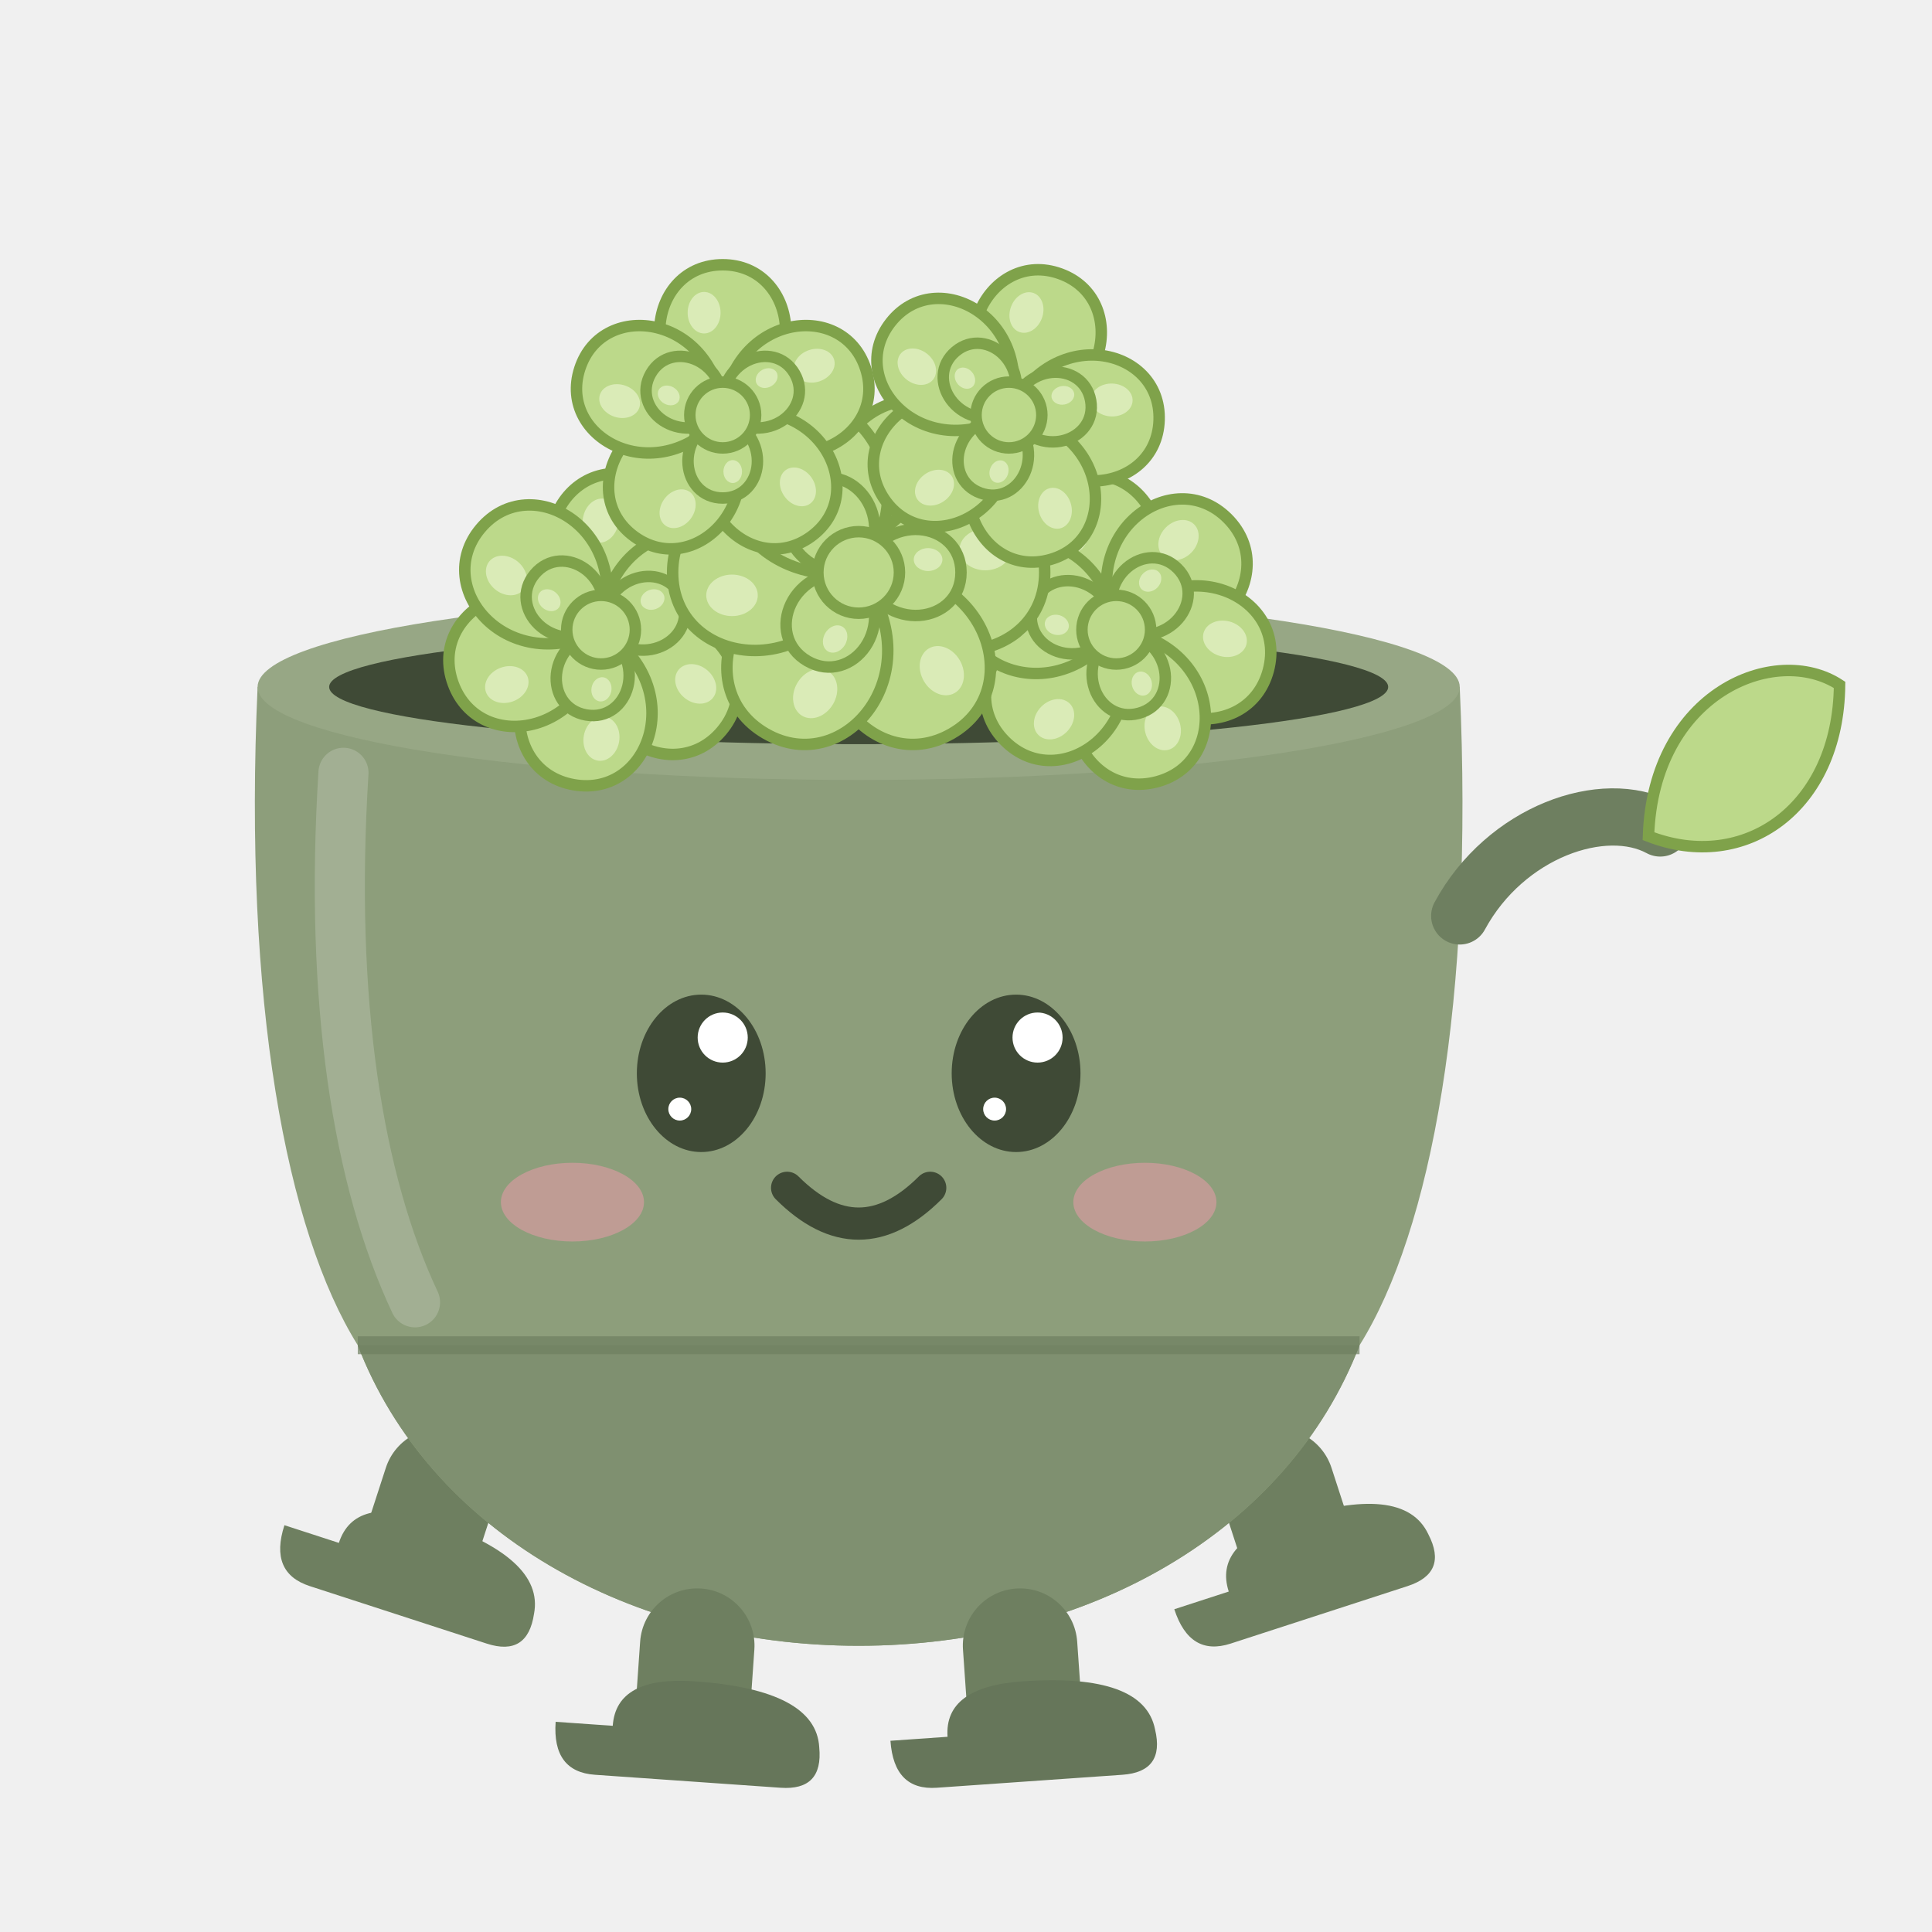
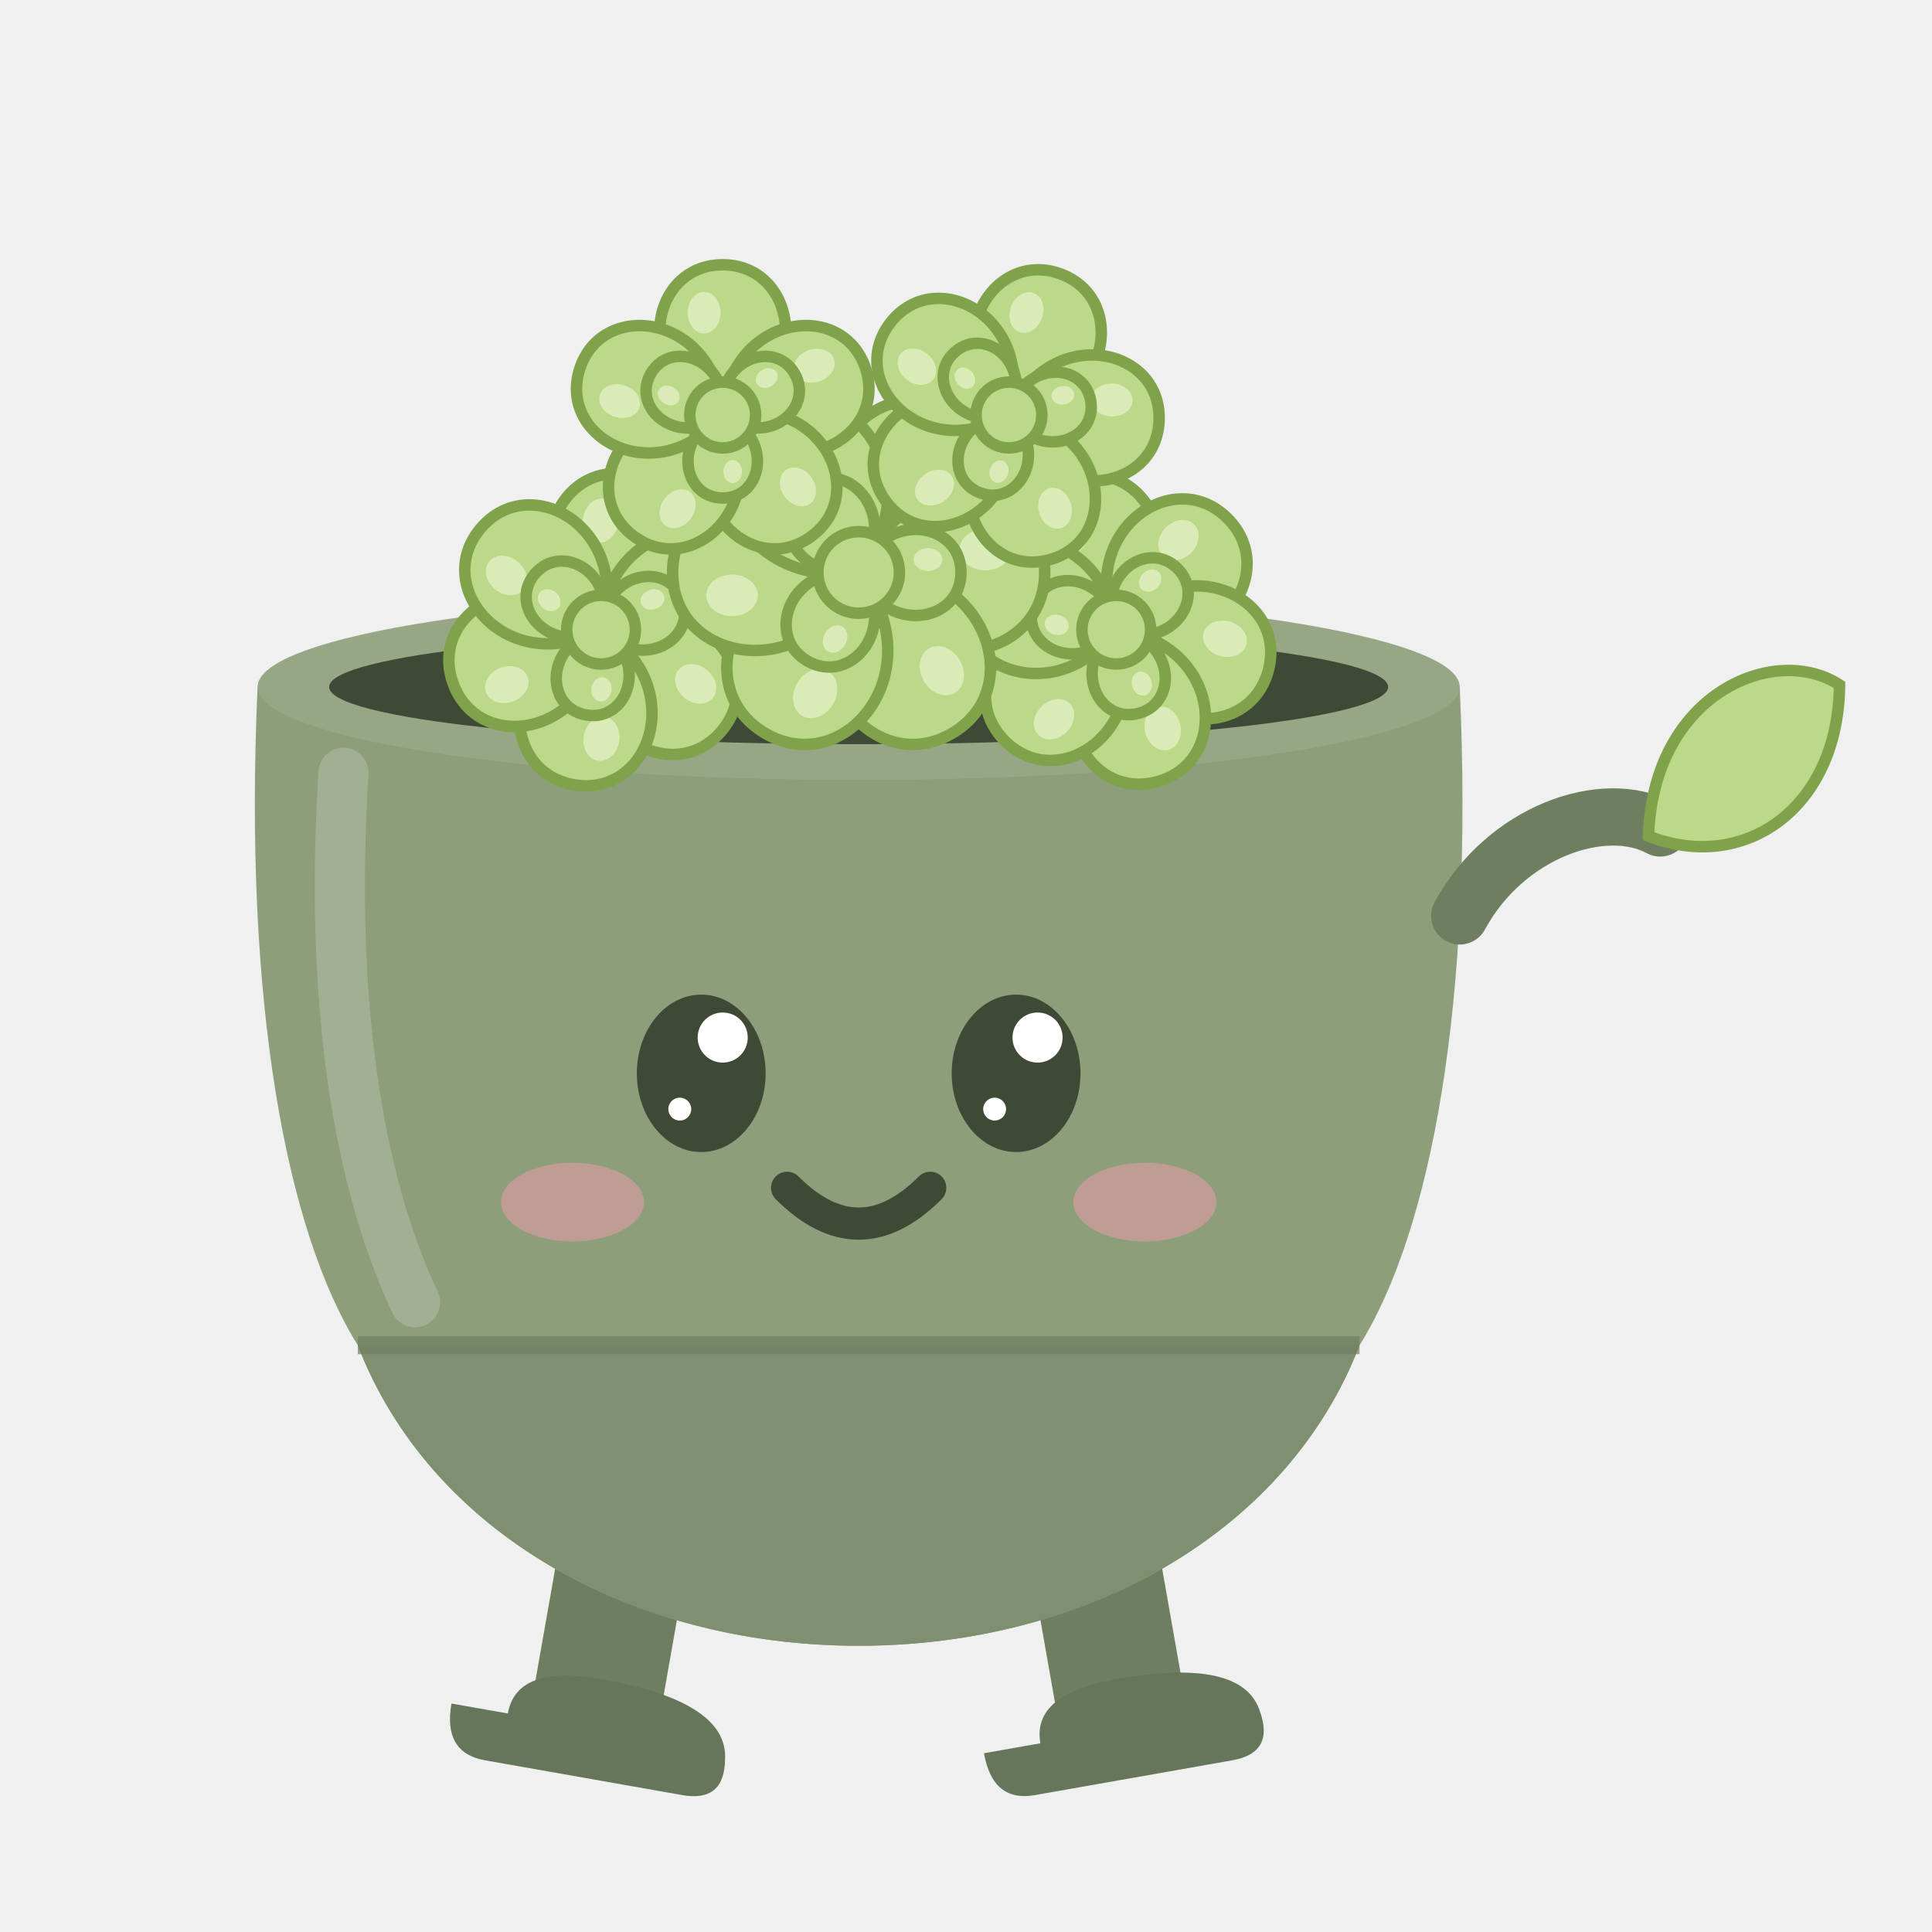
<svg xmlns="http://www.w3.org/2000/svg" viewBox="0 0 270 270">
-   <g transform="translate(64 200) rotate(18)">
-     <rect x="-8.0" y="0" width="16" height="24" rx="8.0" fill="#6E7F60" />
-     <path d="M-11.0 20 q0 -7 11.0 -7 q17.0 0 18.0 8 q1 6 -5 6 h-26 q-6 0 -6 -7z" fill="#6E7F60" />
-   </g>
-   <g transform="translate(176 200) rotate(-18)">
-     <rect x="-8.0" y="0" width="16" height="24" rx="8.0" fill="#6E7F60" />
-     <path d="M-11.0 20 q0 -7 11.0 -7 q17.0 0 18.0 8 q1 6 -5 6 h-26 q-6 0 -6 -7z" fill="#6E7F60" />
+   <g transform="translate(88 212) rotate(10)">
+     <rect x="-9.0" y="0" width="18" height="34" rx="9.0" fill="#6E7F60" />
+     <path d="M-12.0 30 q0 -7 12.0 -7 q18.0 0 19.0 8 q1 6 -5 6 h-28 q-6 0 -6 -7z" fill="#66765A" />
+   </g>
+   <g transform="translate(152 212) rotate(-10)">
+     <rect x="-9.0" y="0" width="18" height="34" rx="9.0" fill="#6E7F60" />
+     <path d="M-12.0 30 q0 -7 12.0 -7 q18.0 0 19.0 8 q1 6 -5 6 h-28 q-6 0 -6 -7z" fill="#66765A" />
  </g>
  <path d="M36 96 C34 140 40 172 50 188 C60 214 88 230 120 230 C152 230 180 214 190 188 C200 172 206 140 204 96Z" fill="#8D9E7B" />
  <path d="M50 188 C60 214 88 230 120 230 C152 230 180 214 190 188 Z" fill="#7F9070" />
  <path d="M50 188 H190" stroke="#6E7F60" stroke-width="2.5" opacity=".7" />
  <path d="M48 108 C46 140 50 165 58 182" stroke="#fff" stroke-width="7" stroke-linecap="round" fill="none" opacity=".18" />
  <ellipse cx="120" cy="96" rx="84" ry="13" fill="#97A785" />
  <ellipse cx="120" cy="96" rx="74" ry="8" fill="#3F4A36" />
  <g transform="translate(84 88) rotate(10.0)">
    <path d="M0 0 C13.6 -5.5 10.9 -22.0 0 -22.0 C-10.9 -22.0 -13.6 -5.5 0 0Z" fill="#BCD98A" stroke="#7FA24A" stroke-width="1.6" />
    <ellipse cx="-2.7" cy="-15.0" rx="2.5" ry="3.1" fill="#E4F2C6" opacity=".75" />
  </g>
  <g transform="translate(84 88) rotate(70.0)">
    <path d="M0 0 C13.6 -5.5 10.9 -22.0 0 -22.0 C-10.9 -22.0 -13.6 -5.5 0 0Z" fill="#BCD98A" stroke="#7FA24A" stroke-width="1.6" />
    <ellipse cx="-2.7" cy="-15.0" rx="2.5" ry="3.1" fill="#E4F2C6" opacity=".75" />
  </g>
  <g transform="translate(84 88) rotate(130.0)">
    <path d="M0 0 C13.6 -5.5 10.9 -22.0 0 -22.0 C-10.9 -22.0 -13.6 -5.5 0 0Z" fill="#BCD98A" stroke="#7FA24A" stroke-width="1.6" />
    <ellipse cx="-2.7" cy="-15.0" rx="2.5" ry="3.1" fill="#E4F2C6" opacity=".75" />
  </g>
  <g transform="translate(84 88) rotate(190.0)">
    <path d="M0 0 C13.6 -5.5 10.9 -22.0 0 -22.0 C-10.9 -22.0 -13.6 -5.5 0 0Z" fill="#BCD98A" stroke="#7FA24A" stroke-width="1.6" />
    <ellipse cx="-2.7" cy="-15.0" rx="2.5" ry="3.1" fill="#E4F2C6" opacity=".75" />
  </g>
  <g transform="translate(84 88) rotate(250.0)">
    <path d="M0 0 C13.6 -5.5 10.9 -22.0 0 -22.0 C-10.9 -22.0 -13.6 -5.5 0 0Z" fill="#BCD98A" stroke="#7FA24A" stroke-width="1.6" />
    <ellipse cx="-2.7" cy="-15.0" rx="2.5" ry="3.1" fill="#E4F2C6" opacity=".75" />
  </g>
  <g transform="translate(84 88) rotate(310.0)">
    <path d="M0 0 C13.6 -5.5 10.9 -22.0 0 -22.0 C-10.9 -22.0 -13.6 -5.5 0 0Z" fill="#BCD98A" stroke="#7FA24A" stroke-width="1.6" />
    <ellipse cx="-2.7" cy="-15.0" rx="2.5" ry="3.1" fill="#E4F2C6" opacity=".75" />
  </g>
  <g transform="translate(84 88) rotate(70.0)">
    <path d="M0 0 C7.5 -3.0 6.0 -12.1 0 -12.1 C-6.0 -12.1 -7.5 -3.0 0 0Z" fill="#BCD98A" stroke="#7FA24A" stroke-width="1.6" />
    <ellipse cx="-1.5" cy="-8.2" rx="1.4" ry="1.7" fill="#E4F2C6" opacity=".75" />
  </g>
  <g transform="translate(84 88) rotate(190.0)">
    <path d="M0 0 C7.5 -3.0 6.0 -12.1 0 -12.1 C-6.0 -12.1 -7.5 -3.0 0 0Z" fill="#BCD98A" stroke="#7FA24A" stroke-width="1.6" />
    <ellipse cx="-1.5" cy="-8.2" rx="1.4" ry="1.7" fill="#E4F2C6" opacity=".75" />
  </g>
  <g transform="translate(84 88) rotate(310.0)">
    <path d="M0 0 C7.5 -3.0 6.0 -12.1 0 -12.1 C-6.0 -12.1 -7.5 -3.0 0 0Z" fill="#BCD98A" stroke="#7FA24A" stroke-width="1.6" />
    <ellipse cx="-1.5" cy="-8.2" rx="1.4" ry="1.7" fill="#E4F2C6" opacity=".75" />
  </g>
  <circle cx="84" cy="88" r="4.8" fill="#BCD98A" stroke="#7FA24A" stroke-width="1.6" />
  <g transform="translate(156 88) rotate(-15.0)">
    <path d="M0 0 C13.6 -5.5 10.9 -22.0 0 -22.0 C-10.9 -22.0 -13.6 -5.5 0 0Z" fill="#BCD98A" stroke="#7FA24A" stroke-width="1.6" />
    <ellipse cx="-2.7" cy="-15.0" rx="2.5" ry="3.1" fill="#E4F2C6" opacity=".75" />
  </g>
  <g transform="translate(156 88) rotate(45.0)">
    <path d="M0 0 C13.6 -5.5 10.9 -22.0 0 -22.0 C-10.9 -22.0 -13.6 -5.5 0 0Z" fill="#BCD98A" stroke="#7FA24A" stroke-width="1.6" />
    <ellipse cx="-2.7" cy="-15.0" rx="2.5" ry="3.1" fill="#E4F2C6" opacity=".75" />
  </g>
  <g transform="translate(156 88) rotate(105.0)">
    <path d="M0 0 C13.6 -5.5 10.9 -22.0 0 -22.0 C-10.9 -22.0 -13.6 -5.5 0 0Z" fill="#BCD98A" stroke="#7FA24A" stroke-width="1.6" />
    <ellipse cx="-2.7" cy="-15.0" rx="2.5" ry="3.1" fill="#E4F2C6" opacity=".75" />
  </g>
  <g transform="translate(156 88) rotate(165.0)">
    <path d="M0 0 C13.6 -5.5 10.9 -22.0 0 -22.0 C-10.9 -22.0 -13.6 -5.5 0 0Z" fill="#BCD98A" stroke="#7FA24A" stroke-width="1.6" />
    <ellipse cx="-2.7" cy="-15.0" rx="2.5" ry="3.1" fill="#E4F2C6" opacity=".75" />
  </g>
  <g transform="translate(156 88) rotate(225.0)">
    <path d="M0 0 C13.6 -5.5 10.9 -22.0 0 -22.0 C-10.9 -22.0 -13.6 -5.5 0 0Z" fill="#BCD98A" stroke="#7FA24A" stroke-width="1.6" />
    <ellipse cx="-2.7" cy="-15.0" rx="2.5" ry="3.1" fill="#E4F2C6" opacity=".75" />
  </g>
  <g transform="translate(156 88) rotate(285.0)">
    <path d="M0 0 C13.6 -5.5 10.9 -22.0 0 -22.0 C-10.9 -22.0 -13.6 -5.5 0 0Z" fill="#BCD98A" stroke="#7FA24A" stroke-width="1.6" />
    <ellipse cx="-2.7" cy="-15.0" rx="2.5" ry="3.1" fill="#E4F2C6" opacity=".75" />
  </g>
  <g transform="translate(156 88) rotate(45.0)">
    <path d="M0 0 C7.5 -3.0 6.0 -12.1 0 -12.1 C-6.0 -12.1 -7.5 -3.0 0 0Z" fill="#BCD98A" stroke="#7FA24A" stroke-width="1.6" />
    <ellipse cx="-1.5" cy="-8.2" rx="1.4" ry="1.7" fill="#E4F2C6" opacity=".75" />
  </g>
  <g transform="translate(156 88) rotate(165.0)">
    <path d="M0 0 C7.5 -3.0 6.0 -12.1 0 -12.1 C-6.0 -12.1 -7.5 -3.0 0 0Z" fill="#BCD98A" stroke="#7FA24A" stroke-width="1.6" />
    <ellipse cx="-1.5" cy="-8.2" rx="1.4" ry="1.7" fill="#E4F2C6" opacity=".75" />
  </g>
  <g transform="translate(156 88) rotate(285.0)">
    <path d="M0 0 C7.5 -3.0 6.0 -12.1 0 -12.1 C-6.0 -12.1 -7.5 -3.0 0 0Z" fill="#BCD98A" stroke="#7FA24A" stroke-width="1.6" />
    <ellipse cx="-1.5" cy="-8.2" rx="1.4" ry="1.7" fill="#E4F2C6" opacity=".75" />
  </g>
  <circle cx="156" cy="88" r="4.8" fill="#BCD98A" stroke="#7FA24A" stroke-width="1.6" />
  <g transform="translate(120 80) rotate(30.0)">
    <path d="M0 0 C16.1 -6.5 12.9 -26.0 0 -26.0 C-12.9 -26.0 -16.1 -6.5 0 0Z" fill="#BCD98A" stroke="#7FA24A" stroke-width="1.6" />
    <ellipse cx="-3.2" cy="-17.7" rx="2.9" ry="3.6" fill="#E4F2C6" opacity=".75" />
  </g>
  <g transform="translate(120 80) rotate(90.0)">
    <path d="M0 0 C16.1 -6.5 12.9 -26.0 0 -26.0 C-12.9 -26.0 -16.1 -6.5 0 0Z" fill="#BCD98A" stroke="#7FA24A" stroke-width="1.6" />
    <ellipse cx="-3.2" cy="-17.7" rx="2.9" ry="3.6" fill="#E4F2C6" opacity=".75" />
  </g>
  <g transform="translate(120 80) rotate(150.0)">
    <path d="M0 0 C16.1 -6.5 12.9 -26.0 0 -26.0 C-12.9 -26.0 -16.1 -6.5 0 0Z" fill="#BCD98A" stroke="#7FA24A" stroke-width="1.6" />
    <ellipse cx="-3.2" cy="-17.7" rx="2.9" ry="3.6" fill="#E4F2C6" opacity=".75" />
  </g>
  <g transform="translate(120 80) rotate(210.0)">
    <path d="M0 0 C16.1 -6.5 12.9 -26.0 0 -26.0 C-12.9 -26.0 -16.1 -6.5 0 0Z" fill="#BCD98A" stroke="#7FA24A" stroke-width="1.6" />
    <ellipse cx="-3.2" cy="-17.7" rx="2.9" ry="3.6" fill="#E4F2C6" opacity=".75" />
  </g>
  <g transform="translate(120 80) rotate(270.0)">
    <path d="M0 0 C16.1 -6.5 12.9 -26.0 0 -26.0 C-12.9 -26.0 -16.1 -6.5 0 0Z" fill="#BCD98A" stroke="#7FA24A" stroke-width="1.6" />
    <ellipse cx="-3.2" cy="-17.7" rx="2.9" ry="3.6" fill="#E4F2C6" opacity=".75" />
  </g>
  <g transform="translate(120 80) rotate(330.0)">
    <path d="M0 0 C16.1 -6.5 12.9 -26.0 0 -26.0 C-12.9 -26.0 -16.1 -6.5 0 0Z" fill="#BCD98A" stroke="#7FA24A" stroke-width="1.6" />
    <ellipse cx="-3.2" cy="-17.7" rx="2.9" ry="3.6" fill="#E4F2C6" opacity=".75" />
  </g>
  <g transform="translate(120 80) rotate(90.0)">
    <path d="M0 0 C8.9 -3.6 7.1 -14.3 0 -14.3 C-7.1 -14.3 -8.9 -3.6 0 0Z" fill="#BCD98A" stroke="#7FA24A" stroke-width="1.6" />
    <ellipse cx="-1.8" cy="-9.7" rx="1.6" ry="2.0" fill="#E4F2C6" opacity=".75" />
  </g>
  <g transform="translate(120 80) rotate(210.0)">
    <path d="M0 0 C8.9 -3.6 7.1 -14.3 0 -14.3 C-7.1 -14.3 -8.9 -3.6 0 0Z" fill="#BCD98A" stroke="#7FA24A" stroke-width="1.6" />
    <ellipse cx="-1.8" cy="-9.7" rx="1.6" ry="2.0" fill="#E4F2C6" opacity=".75" />
  </g>
  <g transform="translate(120 80) rotate(330.0)">
    <path d="M0 0 C8.9 -3.6 7.1 -14.3 0 -14.3 C-7.1 -14.3 -8.9 -3.6 0 0Z" fill="#BCD98A" stroke="#7FA24A" stroke-width="1.6" />
    <ellipse cx="-1.8" cy="-9.7" rx="1.6" ry="2.0" fill="#E4F2C6" opacity=".75" />
  </g>
  <circle cx="120" cy="80" r="5.7" fill="#BCD98A" stroke="#7FA24A" stroke-width="1.6" />
  <g transform="translate(101 58) rotate(0.0)">
    <path d="M0 0 C13.0 -5.2 10.4 -21.0 0 -21.0 C-10.4 -21.0 -13.0 -5.2 0 0Z" fill="#BCD98A" stroke="#7FA24A" stroke-width="1.6" />
    <ellipse cx="-2.6" cy="-14.3" rx="2.3" ry="2.9" fill="#E4F2C6" opacity=".75" />
  </g>
  <g transform="translate(101 58) rotate(72.0)">
    <path d="M0 0 C13.0 -5.2 10.4 -21.0 0 -21.0 C-10.4 -21.0 -13.0 -5.2 0 0Z" fill="#BCD98A" stroke="#7FA24A" stroke-width="1.6" />
    <ellipse cx="-2.6" cy="-14.3" rx="2.3" ry="2.9" fill="#E4F2C6" opacity=".75" />
  </g>
  <g transform="translate(101 58) rotate(144.0)">
    <path d="M0 0 C13.0 -5.2 10.4 -21.0 0 -21.0 C-10.4 -21.0 -13.0 -5.2 0 0Z" fill="#BCD98A" stroke="#7FA24A" stroke-width="1.6" />
    <ellipse cx="-2.6" cy="-14.3" rx="2.3" ry="2.9" fill="#E4F2C6" opacity=".75" />
  </g>
  <g transform="translate(101 58) rotate(216.0)">
    <path d="M0 0 C13.0 -5.2 10.4 -21.0 0 -21.0 C-10.4 -21.0 -13.0 -5.2 0 0Z" fill="#BCD98A" stroke="#7FA24A" stroke-width="1.6" />
    <ellipse cx="-2.6" cy="-14.3" rx="2.3" ry="2.9" fill="#E4F2C6" opacity=".75" />
  </g>
  <g transform="translate(101 58) rotate(288.0)">
    <path d="M0 0 C13.0 -5.2 10.4 -21.0 0 -21.0 C-10.4 -21.0 -13.0 -5.2 0 0Z" fill="#BCD98A" stroke="#7FA24A" stroke-width="1.6" />
    <ellipse cx="-2.6" cy="-14.3" rx="2.3" ry="2.9" fill="#E4F2C6" opacity=".75" />
  </g>
  <g transform="translate(101 58) rotate(60.0)">
    <path d="M0 0 C7.2 -2.9 5.7 -11.6 0 -11.6 C-5.7 -11.6 -7.2 -2.9 0 0Z" fill="#BCD98A" stroke="#7FA24A" stroke-width="1.6" />
    <ellipse cx="-1.4" cy="-7.9" rx="1.3" ry="1.6" fill="#E4F2C6" opacity=".75" />
  </g>
  <g transform="translate(101 58) rotate(180.0)">
    <path d="M0 0 C7.2 -2.9 5.7 -11.6 0 -11.6 C-5.7 -11.6 -7.2 -2.9 0 0Z" fill="#BCD98A" stroke="#7FA24A" stroke-width="1.6" />
    <ellipse cx="-1.4" cy="-7.9" rx="1.3" ry="1.6" fill="#E4F2C6" opacity=".75" />
  </g>
  <g transform="translate(101 58) rotate(300.0)">
    <path d="M0 0 C7.2 -2.9 5.7 -11.6 0 -11.6 C-5.7 -11.6 -7.2 -2.9 0 0Z" fill="#BCD98A" stroke="#7FA24A" stroke-width="1.6" />
    <ellipse cx="-1.4" cy="-7.9" rx="1.3" ry="1.6" fill="#E4F2C6" opacity=".75" />
  </g>
  <circle cx="101" cy="58" r="4.6" fill="#BCD98A" stroke="#7FA24A" stroke-width="1.6" />
  <g transform="translate(141 58) rotate(20.0)">
    <path d="M0 0 C13.0 -5.2 10.4 -21.0 0 -21.0 C-10.4 -21.0 -13.0 -5.2 0 0Z" fill="#BCD98A" stroke="#7FA24A" stroke-width="1.6" />
    <ellipse cx="-2.6" cy="-14.3" rx="2.3" ry="2.9" fill="#E4F2C6" opacity=".75" />
  </g>
  <g transform="translate(141 58) rotate(92.0)">
    <path d="M0 0 C13.0 -5.2 10.4 -21.0 0 -21.0 C-10.4 -21.0 -13.0 -5.2 0 0Z" fill="#BCD98A" stroke="#7FA24A" stroke-width="1.6" />
    <ellipse cx="-2.6" cy="-14.3" rx="2.3" ry="2.9" fill="#E4F2C6" opacity=".75" />
  </g>
  <g transform="translate(141 58) rotate(164.0)">
    <path d="M0 0 C13.0 -5.2 10.4 -21.0 0 -21.0 C-10.4 -21.0 -13.0 -5.2 0 0Z" fill="#BCD98A" stroke="#7FA24A" stroke-width="1.6" />
    <ellipse cx="-2.6" cy="-14.3" rx="2.3" ry="2.9" fill="#E4F2C6" opacity=".75" />
  </g>
  <g transform="translate(141 58) rotate(236.0)">
    <path d="M0 0 C13.0 -5.2 10.4 -21.0 0 -21.0 C-10.4 -21.0 -13.0 -5.2 0 0Z" fill="#BCD98A" stroke="#7FA24A" stroke-width="1.6" />
    <ellipse cx="-2.6" cy="-14.3" rx="2.3" ry="2.9" fill="#E4F2C6" opacity=".75" />
  </g>
  <g transform="translate(141 58) rotate(308.0)">
    <path d="M0 0 C13.0 -5.2 10.4 -21.0 0 -21.0 C-10.4 -21.0 -13.0 -5.2 0 0Z" fill="#BCD98A" stroke="#7FA24A" stroke-width="1.6" />
    <ellipse cx="-2.6" cy="-14.3" rx="2.3" ry="2.9" fill="#E4F2C6" opacity=".75" />
  </g>
  <g transform="translate(141 58) rotate(80.0)">
    <path d="M0 0 C7.2 -2.9 5.7 -11.6 0 -11.6 C-5.7 -11.6 -7.2 -2.9 0 0Z" fill="#BCD98A" stroke="#7FA24A" stroke-width="1.6" />
    <ellipse cx="-1.4" cy="-7.9" rx="1.3" ry="1.6" fill="#E4F2C6" opacity=".75" />
  </g>
  <g transform="translate(141 58) rotate(200.0)">
    <path d="M0 0 C7.2 -2.9 5.7 -11.6 0 -11.6 C-5.7 -11.6 -7.2 -2.9 0 0Z" fill="#BCD98A" stroke="#7FA24A" stroke-width="1.6" />
    <ellipse cx="-1.4" cy="-7.9" rx="1.3" ry="1.6" fill="#E4F2C6" opacity=".75" />
  </g>
  <g transform="translate(141 58) rotate(320.0)">
    <path d="M0 0 C7.2 -2.9 5.7 -11.6 0 -11.6 C-5.7 -11.6 -7.2 -2.9 0 0Z" fill="#BCD98A" stroke="#7FA24A" stroke-width="1.6" />
    <ellipse cx="-1.4" cy="-7.9" rx="1.3" ry="1.6" fill="#E4F2C6" opacity=".75" />
  </g>
  <circle cx="141" cy="58" r="4.6" fill="#BCD98A" stroke="#7FA24A" stroke-width="1.6" />
  <ellipse cx="98" cy="150" rx="9" ry="11" fill="#3F4A36" />
  <circle cx="101" cy="145" r="3.5" fill="#fff" />
  <circle cx="95" cy="155" r="1.6" fill="#fff" />
  <ellipse cx="142" cy="150" rx="9" ry="11" fill="#3F4A36" />
  <circle cx="145" cy="145" r="3.5" fill="#fff" />
  <circle cx="139" cy="155" r="1.6" fill="#fff" />
  <path d="M110 166 q10 10 20 0" stroke="#3F4A36" stroke-width="4.5" stroke-linecap="round" fill="none" />
  <ellipse cx="80" cy="168" rx="10" ry="5.5" fill="#E79AA9" opacity=".55" />
  <ellipse cx="160" cy="168" rx="10" ry="5.5" fill="#E79AA9" opacity=".55" />
-   <g transform="translate(98 222) rotate(4)">
-     <rect x="-8.0" y="0" width="16" height="24" rx="8.0" fill="#6E7F60" />
-     <path d="M-11.0 20 q0 -7 11.0 -7 q17.0 0 18.0 8 q1 6 -5 6 h-26 q-6 0 -6 -7z" fill="#66765A" />
-   </g>
-   <g transform="translate(142 222) rotate(-4)">
-     <rect x="-8.0" y="0" width="16" height="24" rx="8.0" fill="#6E7F60" />
-     <path d="M-11.0 20 q0 -7 11.0 -7 q17.0 0 18.0 8 q1 6 -5 6 h-26 q-6 0 -6 -7z" fill="#66765A" />
-   </g>
  <g transform="translate(204 128) rotate(-35)">
    <path d="M0 0 C12 -6 26 -2 30 6" stroke="#6E7F60" stroke-width="8" stroke-linecap="round" fill="none" />
    <path d="M28 6 C40 -10 58 -6 62 4 C52 18 36 18 28 6Z" fill="#BCD98A" stroke="#7FA24A" stroke-width="1.6" />
  </g>
</svg>
